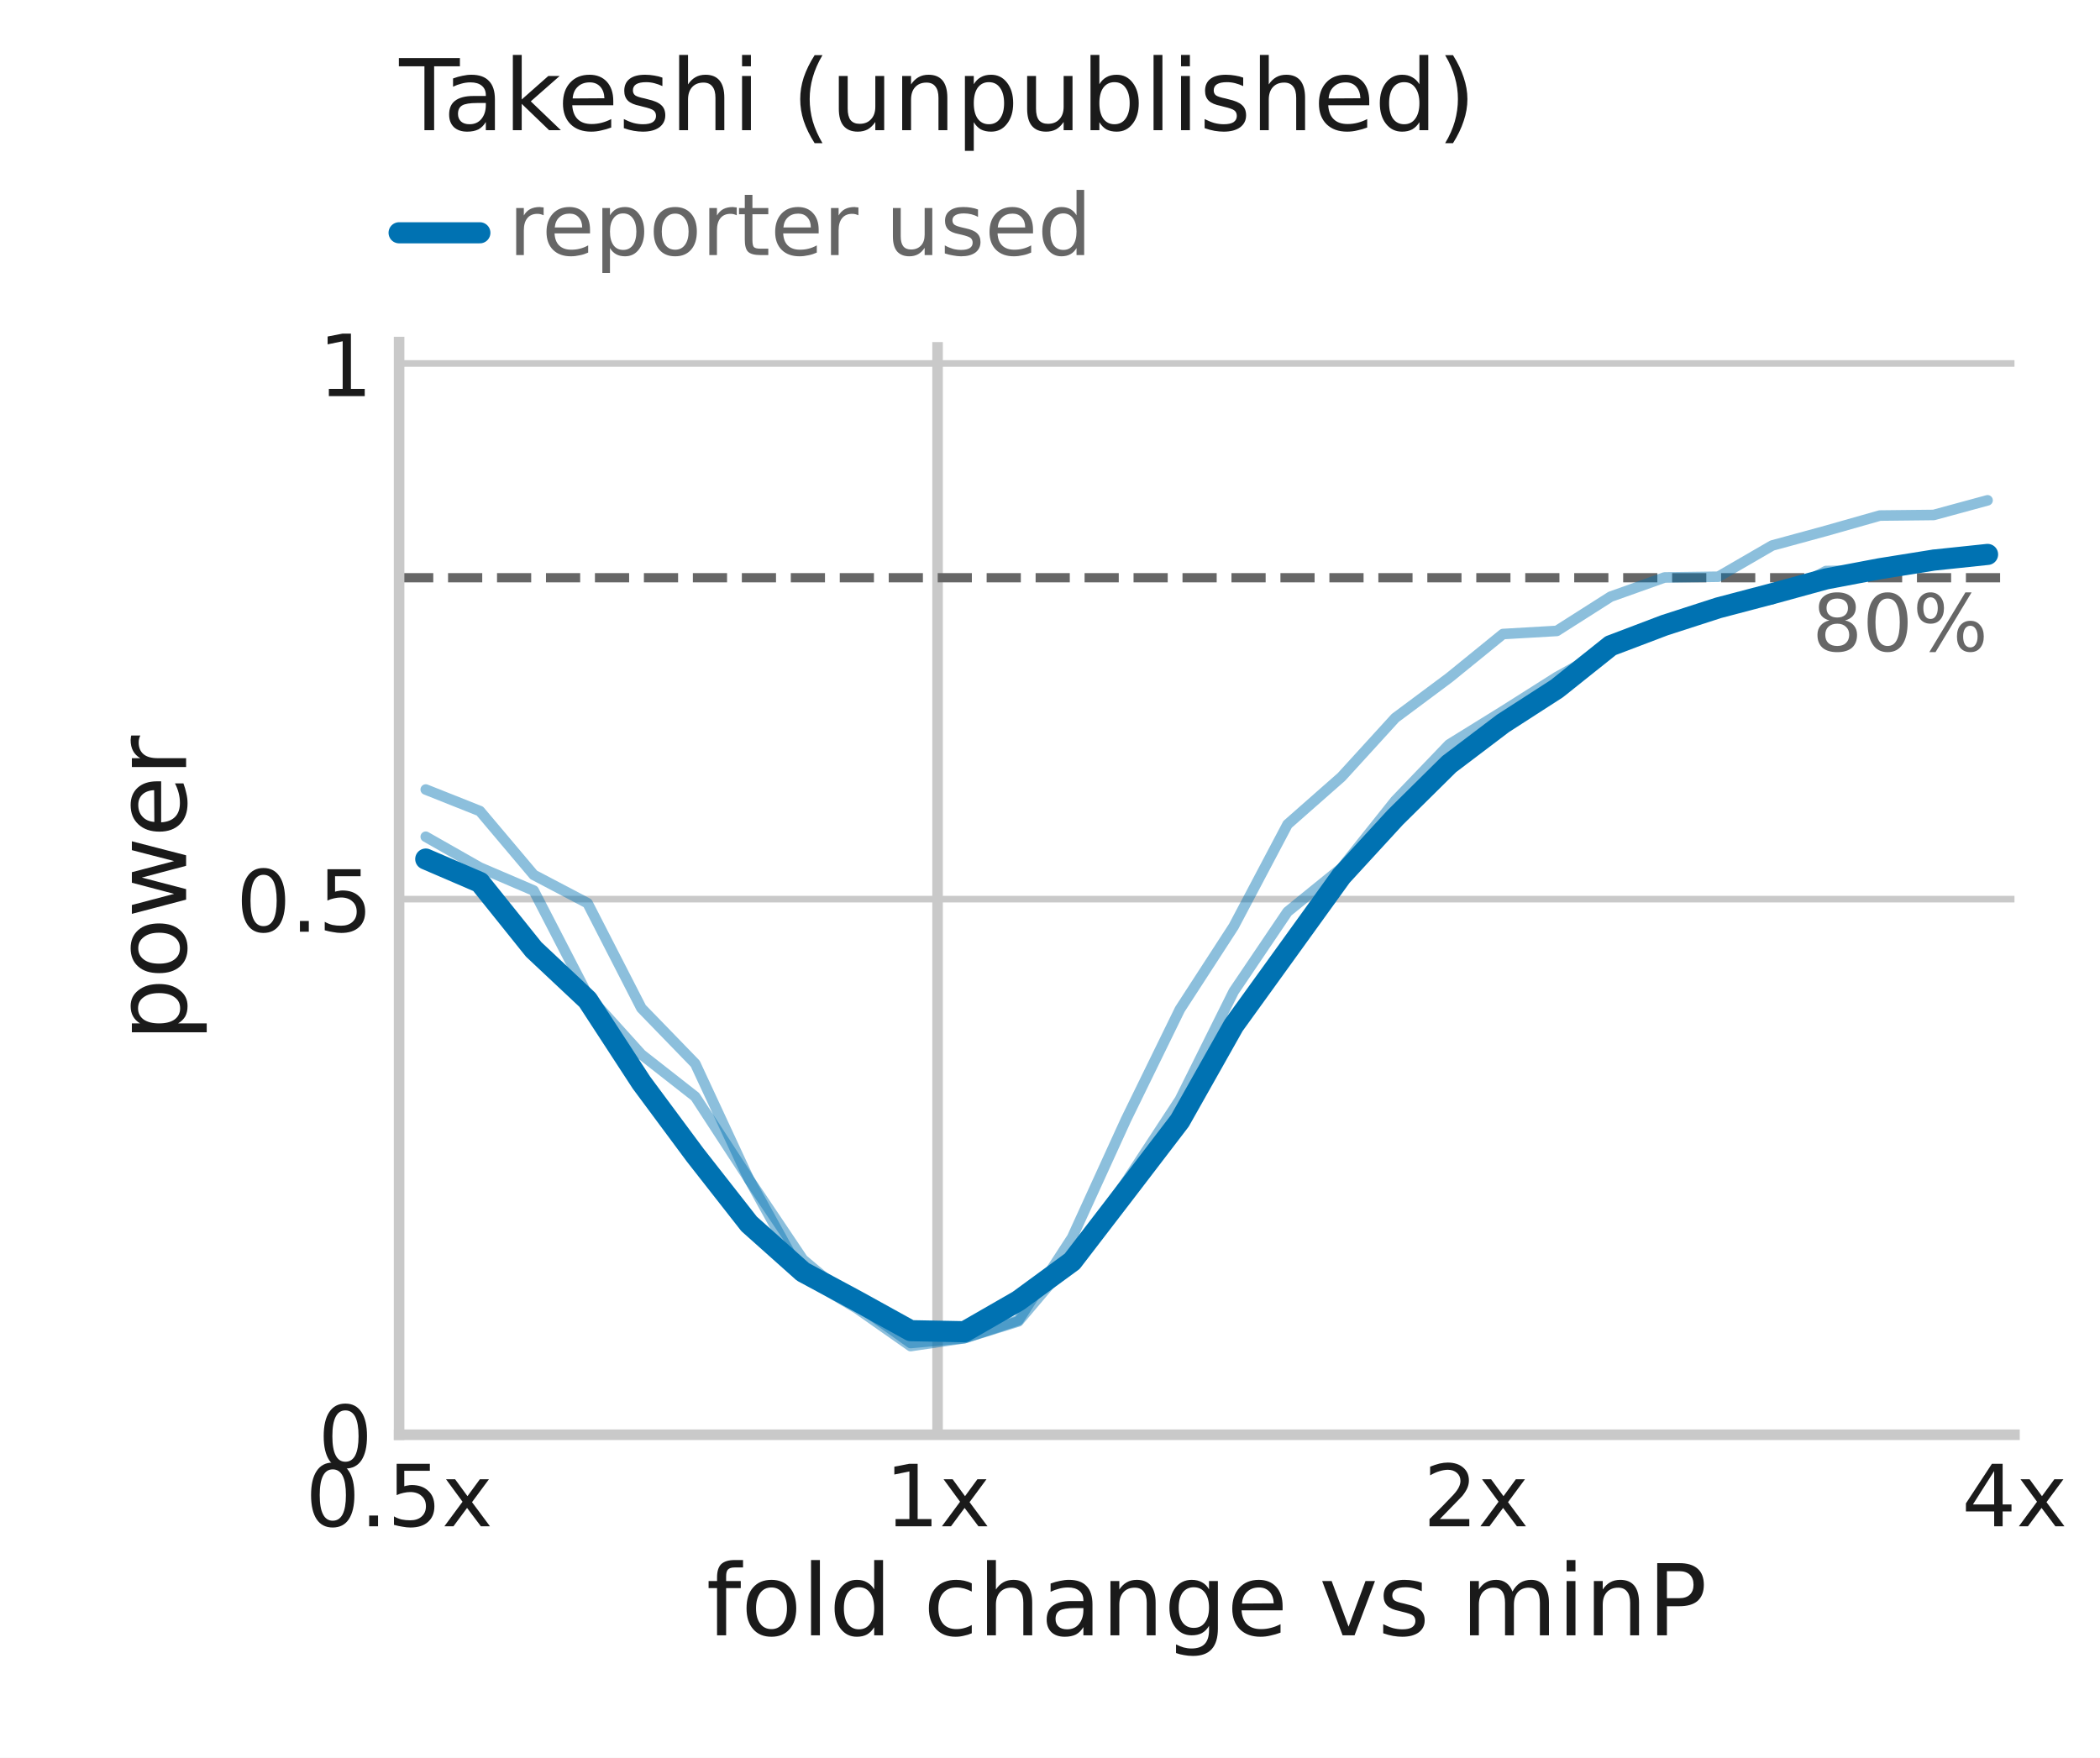
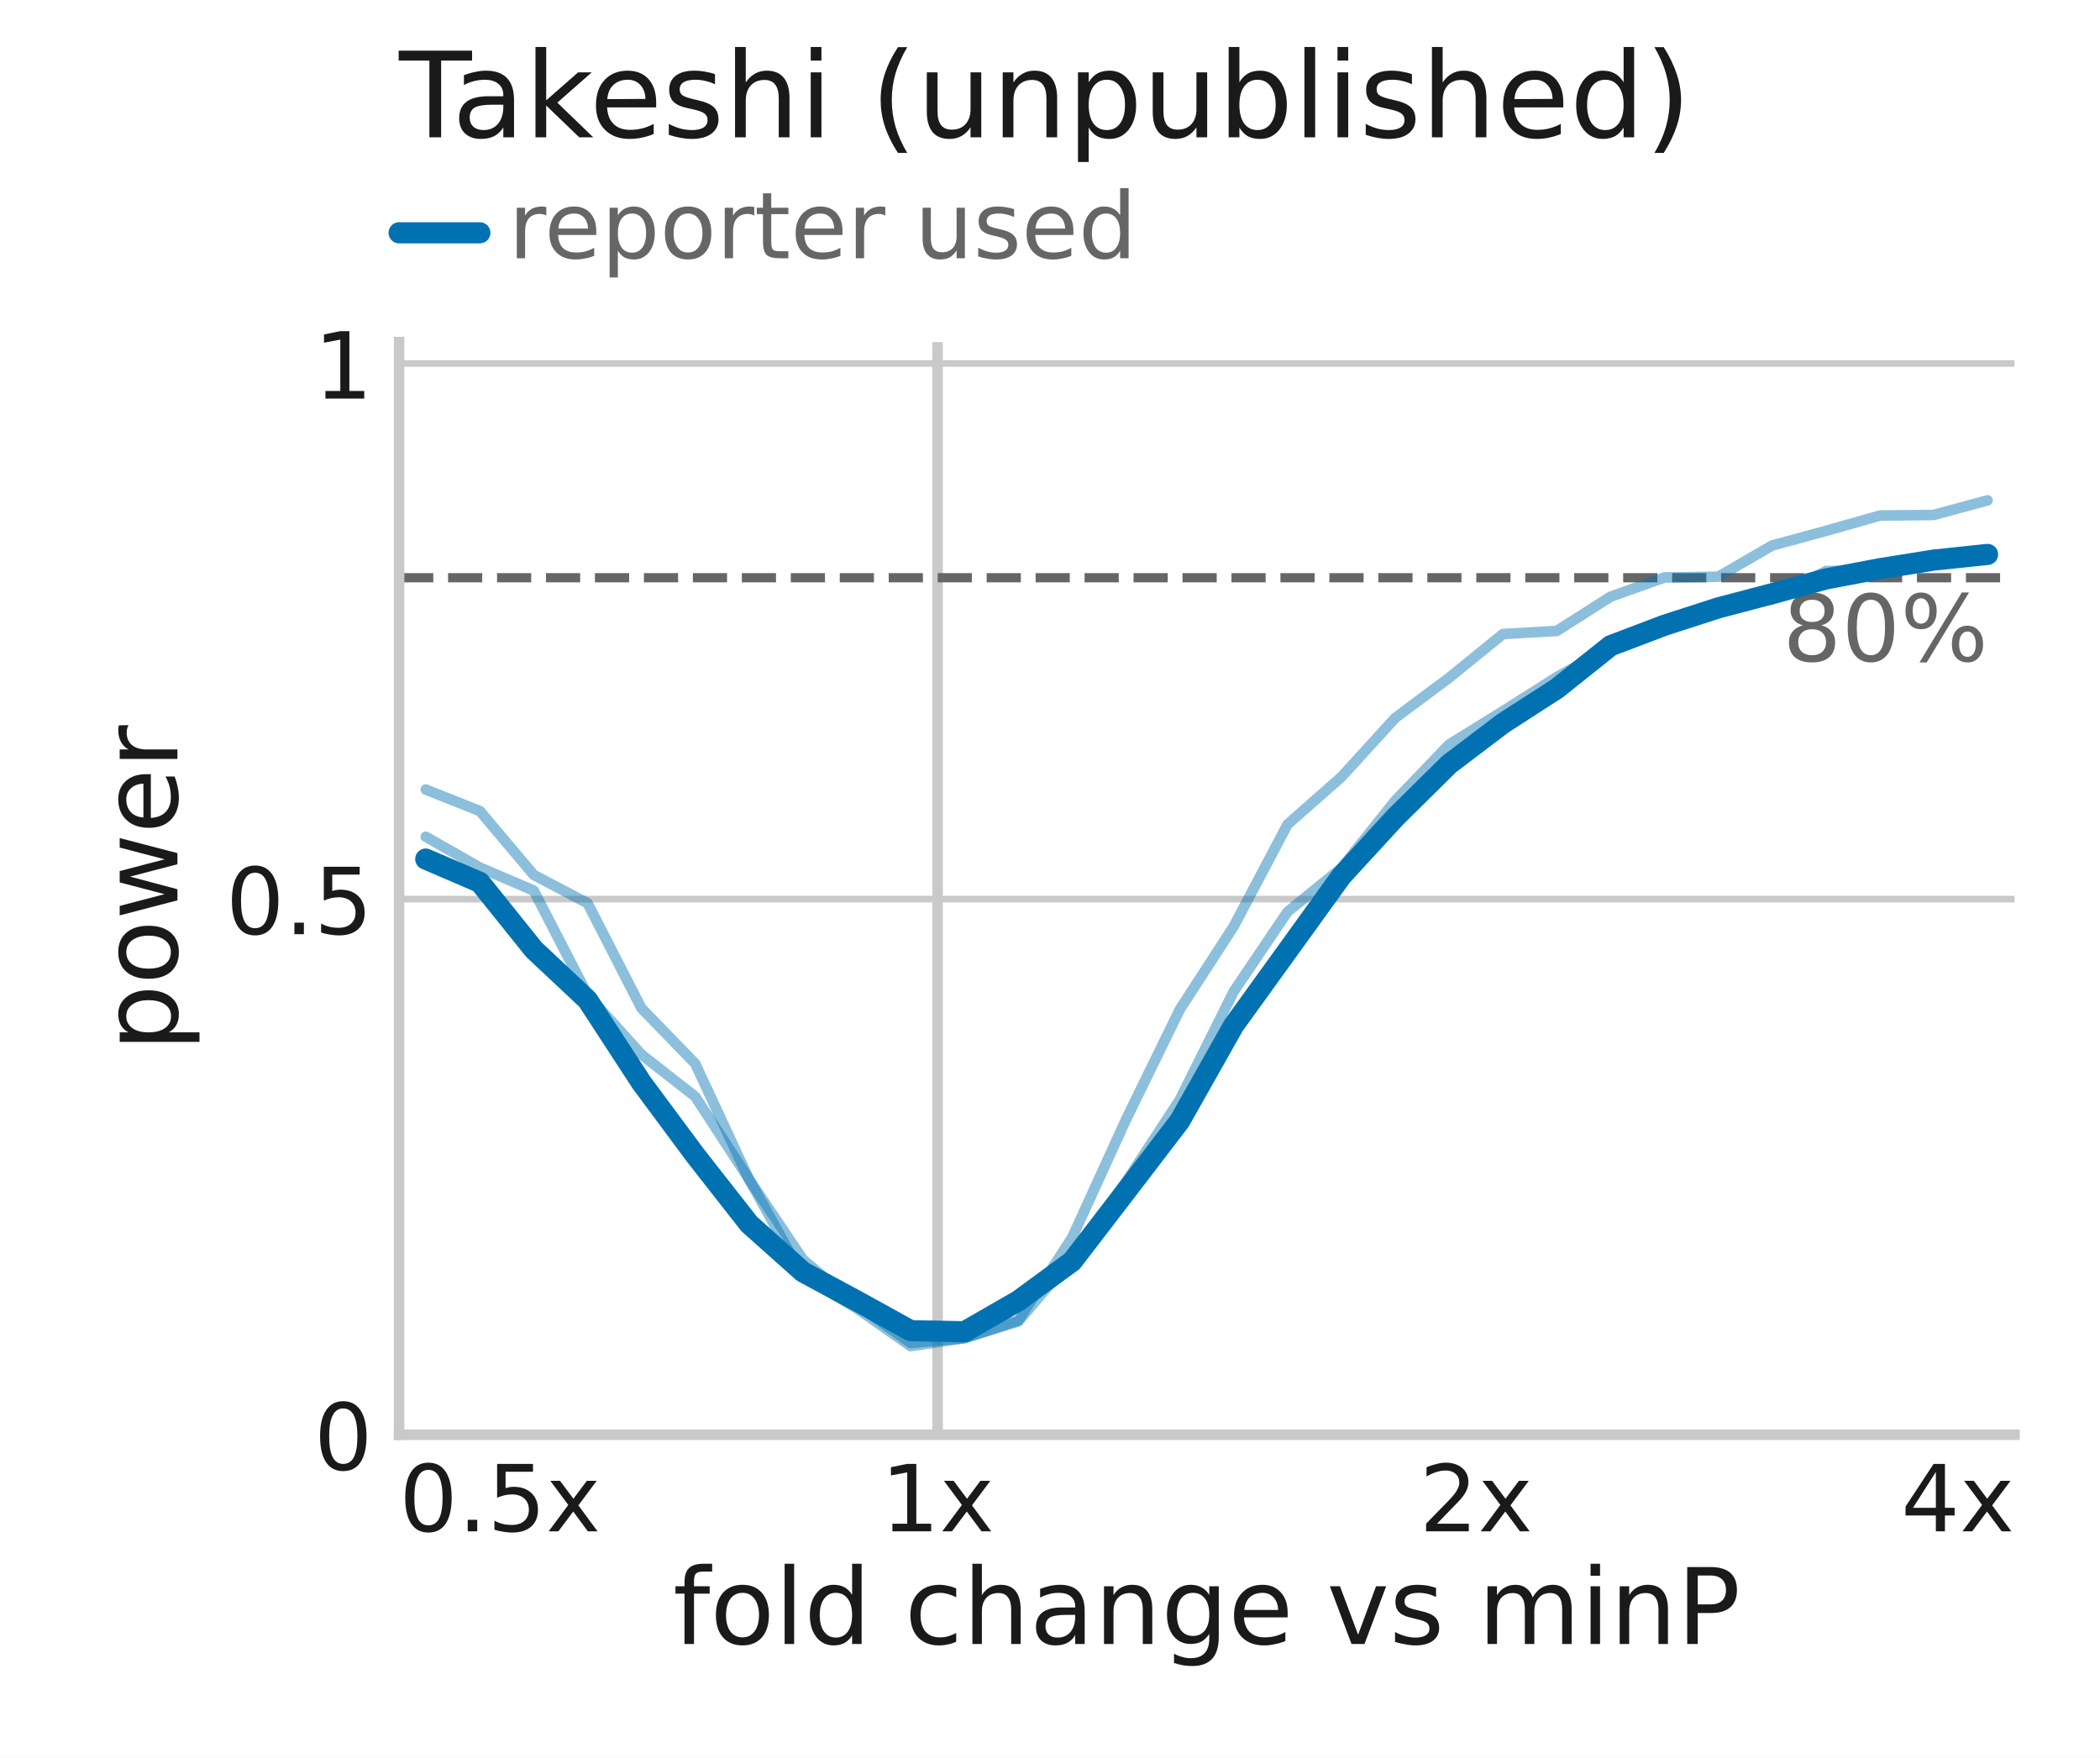
<svg xmlns="http://www.w3.org/2000/svg" width="159.12pt" height="133.2pt" viewBox="0 0 159.12 133.2" version="1.1">
  <defs>
    <style type="text/css">*{stroke-linejoin: round; stroke-linecap: butt}</style>
  </defs>
  <g id="figure_1">
    <g id="patch_1">
      <path d="M 0 133.2  L 159.12 133.2  L 159.12 0  L 0 0  z " style="fill: #ffffff" />
    </g>
    <g id="axes_1">
      <g id="patch_2">
        <path d="M 30.24 108.72  L 152.64 108.72  L 152.64 25.92  L 30.24 25.92  z " style="fill: #ffffff" />
      </g>
      <g id="matplotlib.axis_1">
        <g id="xtick_1">
          <g id="line2d_1" />
          <g id="text_1">
-             <text style="font-size: 6.5px; font-family: 'DejaVu Sans', 'Bitstream Vera Sans', 'Computer Modern Sans Serif', 'Lucida Grande', 'Verdana', 'Geneva', 'Lucid', 'Arial', 'Helvetica', 'Avant Garde', sans-serif; text-anchor: middle; fill: #1a1a1a" x="30.24" y="115.658" transform="rotate(-0 30.24 115.6585)">0.5x</text>
+             <text style="font-size: 7px; font-family: 'DejaVu Sans', 'Bitstream Vera Sans', 'Computer Modern Sans Serif', 'Lucida Grande', 'Verdana', 'Geneva', 'Lucid', 'Arial', 'Helvetica', 'Avant Garde', sans-serif; text-anchor: start; fill: #1a1a1a" x="30.24" y="116.039" transform="rotate(-0 30.24 116.0389)">0.5x</text>
          </g>
        </g>
        <g id="xtick_2">
          <g id="line2d_2" />
          <g id="text_2">
-             <text style="font-size: 6.5px; font-family: 'DejaVu Sans', 'Bitstream Vera Sans', 'Computer Modern Sans Serif', 'Lucida Grande', 'Verdana', 'Geneva', 'Lucid', 'Arial', 'Helvetica', 'Avant Garde', sans-serif; text-anchor: middle; fill: #1a1a1a" x="71.04" y="115.658" transform="rotate(-0 71.04 115.6585)">1x</text>
+             <text style="font-size: 7px; font-family: 'DejaVu Sans', 'Bitstream Vera Sans', 'Computer Modern Sans Serif', 'Lucida Grande', 'Verdana', 'Geneva', 'Lucid', 'Arial', 'Helvetica', 'Avant Garde', sans-serif; text-anchor: middle; fill: #1a1a1a" x="71.04" y="116.039" transform="rotate(-0 71.04 116.0389)">1x</text>
          </g>
        </g>
        <g id="xtick_3">
          <g id="line2d_3" />
          <g id="text_3">
-             <text style="font-size: 6.5px; font-family: 'DejaVu Sans', 'Bitstream Vera Sans', 'Computer Modern Sans Serif', 'Lucida Grande', 'Verdana', 'Geneva', 'Lucid', 'Arial', 'Helvetica', 'Avant Garde', sans-serif; text-anchor: middle; fill: #1a1a1a" x="111.84" y="115.658" transform="rotate(-0 111.84 115.6585)">2x</text>
+             <text style="font-size: 7px; font-family: 'DejaVu Sans', 'Bitstream Vera Sans', 'Computer Modern Sans Serif', 'Lucida Grande', 'Verdana', 'Geneva', 'Lucid', 'Arial', 'Helvetica', 'Avant Garde', sans-serif; text-anchor: middle; fill: #1a1a1a" x="111.84" y="116.039" transform="rotate(-0 111.84 116.0389)">2x</text>
          </g>
        </g>
        <g id="xtick_4">
          <g id="line2d_4" />
          <g id="text_4">
-             <text style="font-size: 6.5px; font-family: 'DejaVu Sans', 'Bitstream Vera Sans', 'Computer Modern Sans Serif', 'Lucida Grande', 'Verdana', 'Geneva', 'Lucid', 'Arial', 'Helvetica', 'Avant Garde', sans-serif; text-anchor: middle; fill: #1a1a1a" x="152.64" y="115.658" transform="rotate(-0 152.64 115.6585)">4x</text>
+             <text style="font-size: 7px; font-family: 'DejaVu Sans', 'Bitstream Vera Sans', 'Computer Modern Sans Serif', 'Lucida Grande', 'Verdana', 'Geneva', 'Lucid', 'Arial', 'Helvetica', 'Avant Garde', sans-serif; text-anchor: end; fill: #1a1a1a" x="152.64" y="116.039" transform="rotate(-0 152.64 116.0389)">4x</text>
          </g>
        </g>
        <g id="text_5">
-           <text style="font-size: 7.5px; font-family: 'DejaVu Sans', 'Bitstream Vera Sans', 'Computer Modern Sans Serif', 'Lucida Grande', 'Verdana', 'Geneva', 'Lucid', 'Arial', 'Helvetica', 'Avant Garde', sans-serif; text-anchor: middle; fill: #1a1a1a" x="91.44" y="123.919" transform="rotate(-0 91.44 123.9188)">fold change vs minP</text>
+           <text style="font-size: 8px; font-family: 'DejaVu Sans', 'Bitstream Vera Sans', 'Computer Modern Sans Serif', 'Lucida Grande', 'Verdana', 'Geneva', 'Lucid', 'Arial', 'Helvetica', 'Avant Garde', sans-serif; text-anchor: middle; fill: #1a1a1a" x="91.44" y="124.573" transform="rotate(-0 91.44 124.5734)">fold change vs minP</text>
        </g>
      </g>
      <g id="matplotlib.axis_2">
        <g id="ytick_1">
          <g id="line2d_5">
-             <path d="M 30.24 108.72  L 152.64 108.72  " clip-path="url(#pfe260ce05d)" style="fill: none; stroke: #c9c9c9; stroke-width: 0.5; stroke-linecap: square" />
+             <path d="M 30.24 108.72  L 152.64 108.72  " clip-path="url(#p6c4aa636bf)" style="fill: none; stroke: #c9c9c9; stroke-width: 0.5; stroke-linecap: square" />
          </g>
          <g id="line2d_6" />
          <g id="text_6">
-             <text style="font-size: 6.5px; font-family: 'DejaVu Sans', 'Bitstream Vera Sans', 'Computer Modern Sans Serif', 'Lucida Grande', 'Verdana', 'Geneva', 'Lucid', 'Arial', 'Helvetica', 'Avant Garde', sans-serif; text-anchor: end; fill: #1a1a1a" x="28.24" y="111.189" transform="rotate(-0 28.24 111.1892)">0</text>
+             <text style="font-size: 7px; font-family: 'DejaVu Sans', 'Bitstream Vera Sans', 'Computer Modern Sans Serif', 'Lucida Grande', 'Verdana', 'Geneva', 'Lucid', 'Arial', 'Helvetica', 'Avant Garde', sans-serif; text-anchor: end; fill: #1a1a1a" x="28.24" y="111.379" transform="rotate(-0 28.24 111.3795)">0</text>
          </g>
        </g>
        <g id="ytick_2">
          <g id="line2d_7">
-             <path d="M 30.24 68.132  L 152.64 68.132  " clip-path="url(#pfe260ce05d)" style="fill: none; stroke: #c9c9c9; stroke-width: 0.5; stroke-linecap: square" />
+             <path d="M 30.24 68.132  L 152.64 68.132  " clip-path="url(#p6c4aa636bf)" style="fill: none; stroke: #c9c9c9; stroke-width: 0.5; stroke-linecap: square" />
          </g>
          <g id="line2d_8" />
          <g id="text_7">
-             <text style="font-size: 6.5px; font-family: 'DejaVu Sans', 'Bitstream Vera Sans', 'Computer Modern Sans Serif', 'Lucida Grande', 'Verdana', 'Geneva', 'Lucid', 'Arial', 'Helvetica', 'Avant Garde', sans-serif; text-anchor: end; fill: #1a1a1a" x="28.24" y="70.601" transform="rotate(-0 28.24 70.601)">0.5</text>
+             <text style="font-size: 7px; font-family: 'DejaVu Sans', 'Bitstream Vera Sans', 'Computer Modern Sans Serif', 'Lucida Grande', 'Verdana', 'Geneva', 'Lucid', 'Arial', 'Helvetica', 'Avant Garde', sans-serif; text-anchor: end; fill: #1a1a1a" x="28.24" y="70.791" transform="rotate(-0 28.24 70.79122)">0.5</text>
          </g>
        </g>
        <g id="ytick_3">
          <g id="line2d_9">
-             <path d="M 30.24 27.544  L 152.64 27.544  " clip-path="url(#pfe260ce05d)" style="fill: none; stroke: #c9c9c9; stroke-width: 0.5; stroke-linecap: square" />
+             <path d="M 30.24 27.544  L 152.64 27.544  " clip-path="url(#p6c4aa636bf)" style="fill: none; stroke: #c9c9c9; stroke-width: 0.5; stroke-linecap: square" />
          </g>
          <g id="line2d_10" />
          <g id="text_8">
-             <text style="font-size: 6.5px; font-family: 'DejaVu Sans', 'Bitstream Vera Sans', 'Computer Modern Sans Serif', 'Lucida Grande', 'Verdana', 'Geneva', 'Lucid', 'Arial', 'Helvetica', 'Avant Garde', sans-serif; text-anchor: end; fill: #1a1a1a" x="28.24" y="30.013" transform="rotate(-0 28.24 30.01277)">1</text>
+             <text style="font-size: 7px; font-family: 'DejaVu Sans', 'Bitstream Vera Sans', 'Computer Modern Sans Serif', 'Lucida Grande', 'Verdana', 'Geneva', 'Lucid', 'Arial', 'Helvetica', 'Avant Garde', sans-serif; text-anchor: end; fill: #1a1a1a" x="28.24" y="30.203" transform="rotate(-0 28.24 30.20298)">1</text>
          </g>
        </g>
        <g id="text_9">
-           <text style="font-size: 7.5px; font-family: 'DejaVu Sans', 'Bitstream Vera Sans', 'Computer Modern Sans Serif', 'Lucida Grande', 'Verdana', 'Geneva', 'Lucid', 'Arial', 'Helvetica', 'Avant Garde', sans-serif; text-anchor: middle; fill: #1a1a1a" x="14.101" y="67.32" transform="rotate(-90 14.10121 67.32)">power</text>
+           <text style="font-size: 8px; font-family: 'DejaVu Sans', 'Bitstream Vera Sans', 'Computer Modern Sans Serif', 'Lucida Grande', 'Verdana', 'Geneva', 'Lucid', 'Arial', 'Helvetica', 'Avant Garde', sans-serif; text-anchor: middle; fill: #1a1a1a" x="13.444" y="67.32" transform="rotate(-90 13.44406 67.32)">power</text>
        </g>
      </g>
      <g id="line2d_11">
-         <path d="M 71.04 108.72  L 71.04 25.92  " clip-path="url(#pfe260ce05d)" style="fill: none; stroke: #c9c9c9; stroke-width: 0.8; stroke-linecap: square" />
+         <path d="M 71.04 108.72  L 71.04 25.92  " clip-path="url(#p6c4aa636bf)" style="fill: none; stroke: #c9c9c9; stroke-width: 0.8; stroke-linecap: square" />
      </g>
      <g id="line2d_12">
-         <path d="M 30.24 43.779  L 152.64 43.779  " clip-path="url(#pfe260ce05d)" style="fill: none; stroke-dasharray: 2.59,1.12; stroke-dashoffset: 0; stroke: #666666; stroke-width: 0.7" />
+         <path d="M 30.24 43.779  L 152.64 43.779  " clip-path="url(#p6c4aa636bf)" style="fill: none; stroke-dasharray: 2.59,1.12; stroke-dashoffset: 0; stroke: #666666; stroke-width: 0.7" />
      </g>
      <g id="patch_3">
        <path d="M 30.24 108.72  L 30.24 25.92  " style="fill: none; stroke: #c9c9c9; stroke-width: 0.8; stroke-linejoin: miter; stroke-linecap: square" />
      </g>
      <g id="patch_4">
        <path d="M 30.24 108.72  L 152.64 108.72  " style="fill: none; stroke: #c9c9c9; stroke-width: 0.8; stroke-linejoin: miter; stroke-linecap: square" />
      </g>
      <g id="line2d_13">
-         <path d="M 32.26 59.828  L 36.36 61.459  L 40.44 66.296  L 44.52 68.441  L 48.6 76.396  L 52.68 80.602  L 56.76 89.377  L 60.84 95.442  L 64.92 98.869  L 69 101.77  L 73.08 101.399  L 77.16 100.053  L 81.24 93.773  L 85.32 84.836  L 89.4 76.488  L 93.48 70.196  L 97.56 62.468  L 101.64 58.876  L 105.72 54.402  L 109.8 51.362  L 113.88 48.045  L 117.96 47.809  L 122.04 45.213  L 126.12 43.759  L 130.2 43.702  L 134.28 41.337  L 138.36 40.226  L 142.44 39.067  L 146.52 39.022  L 150.6 37.913  " clip-path="url(#pfe260ce05d)" style="fill: none; stroke: #0072b2; stroke-opacity: 0.45; stroke-width: 0.8; stroke-linecap: round" />
+         <path d="M 32.26 59.828  L 36.36 61.459  L 40.44 66.296  L 44.52 68.441  L 48.6 76.396  L 52.68 80.602  L 56.76 89.377  L 60.84 95.442  L 64.92 98.869  L 69 101.77  L 73.08 101.399  L 77.16 100.053  L 81.24 93.773  L 85.32 84.836  L 89.4 76.488  L 93.48 70.196  L 97.56 62.468  L 101.64 58.876  L 105.72 54.402  L 109.8 51.362  L 113.88 48.045  L 117.96 47.809  L 122.04 45.213  L 126.12 43.759  L 130.2 43.702  L 134.28 41.337  L 138.36 40.226  L 142.44 39.067  L 146.52 39.022  L 150.6 37.913  " clip-path="url(#p6c4aa636bf)" style="fill: none; stroke: #0072b2; stroke-opacity: 0.45; stroke-width: 0.8; stroke-linecap: round" />
      </g>
      <g id="line2d_14">
-         <path d="M 32.26 63.405  L 36.36 65.737  L 40.44 67.486  L 44.52 75.385  L 48.6 79.904  L 52.68 83.101  L 56.76 89.363  L 60.84 96.737  L 64.92 99.142  L 69 102.002  L 73.08 101.401  L 77.16 100.133  L 81.24 95.31  L 85.32 89.556  L 89.4 83.328  L 93.48 75.128  L 97.56 69.09  L 101.64 65.782  L 105.72 60.671  L 109.8 56.416  L 113.88 53.89  L 117.96 51.305  L 122.04 49.046  L 126.12 47.521  L 130.2 46.154  L 134.28 45.408  L 138.36 43.269  L 142.44 43.212  L 146.52 42.058  L 150.6 42.035  " clip-path="url(#pfe260ce05d)" style="fill: none; stroke: #0072b2; stroke-opacity: 0.45; stroke-width: 0.8; stroke-linecap: round" />
+         <path d="M 32.26 63.405  L 36.36 65.737  L 40.44 67.486  L 44.52 75.385  L 48.6 79.904  L 52.68 83.101  L 56.76 89.363  L 60.84 96.737  L 64.92 99.142  L 69 102.002  L 73.08 101.401  L 77.16 100.133  L 81.24 95.31  L 85.32 89.556  L 89.4 83.328  L 93.48 75.128  L 97.56 69.09  L 101.64 65.782  L 105.72 60.671  L 109.8 56.416  L 113.88 53.89  L 117.96 51.305  L 122.04 49.046  L 126.12 47.521  L 130.2 46.154  L 134.28 45.408  L 138.36 43.269  L 142.44 43.212  L 146.52 42.058  L 150.6 42.035  " clip-path="url(#p6c4aa636bf)" style="fill: none; stroke: #0072b2; stroke-opacity: 0.45; stroke-width: 0.8; stroke-linecap: round" />
      </g>
      <g id="text_10">
-         <text style="font-size: 6px; font-family: 'DejaVu Sans', 'Bitstream Vera Sans', 'Computer Modern Sans Serif', 'Lucida Grande', 'Verdana', 'Geneva', 'Lucid', 'Arial', 'Helvetica', 'Avant Garde', sans-serif; text-anchor: end; fill: #666666" x="150.64" y="49.337" transform="rotate(-0 150.64 49.33742)">80%</text>
+         <text style="font-size: 7px; font-family: 'DejaVu Sans', 'Bitstream Vera Sans', 'Computer Modern Sans Serif', 'Lucida Grande', 'Verdana', 'Geneva', 'Lucid', 'Arial', 'Helvetica', 'Avant Garde', sans-serif; text-anchor: end; fill: #666666" x="150.64" y="50.098" transform="rotate(-0 150.64 50.09773)">80%</text>
      </g>
      <g id="line2d_15">
-         <path d="M 32.26 65.097  L 36.36 66.862  L 40.44 71.946  L 44.52 75.778  L 48.6 82.035  L 52.68 87.536  L 56.76 92.743  L 60.84 96.383  L 64.92 98.578  L 69 100.834  L 73.08 100.914  L 77.16 98.568  L 81.24 95.58  L 85.32 90.266  L 89.4 84.931  L 93.48 77.696  L 97.56 72.044  L 101.64 66.387  L 105.72 61.943  L 109.8 57.909  L 113.88 54.817  L 117.96 52.186  L 122.04 48.929  L 126.12 47.38  L 130.2 46.061  L 134.28 44.987  L 138.36 43.868  L 142.44 43.095  L 146.52 42.442  L 150.6 42.012  " clip-path="url(#pfe260ce05d)" style="fill: none; stroke: #0072b2; stroke-width: 1.6; stroke-linecap: round" />
+         <path d="M 32.26 65.097  L 36.36 66.862  L 40.44 71.946  L 44.52 75.778  L 48.6 82.035  L 52.68 87.536  L 56.76 92.743  L 60.84 96.383  L 64.92 98.578  L 69 100.834  L 73.08 100.914  L 77.16 98.568  L 81.24 95.58  L 85.32 90.266  L 89.4 84.931  L 93.48 77.696  L 97.56 72.044  L 101.64 66.387  L 105.72 61.943  L 109.8 57.909  L 113.88 54.817  L 117.96 52.186  L 122.04 48.929  L 126.12 47.38  L 130.2 46.061  L 134.28 44.987  L 138.36 43.868  L 142.44 43.095  L 146.52 42.442  L 150.6 42.012  " clip-path="url(#p6c4aa636bf)" style="fill: none; stroke: #0072b2; stroke-width: 1.6; stroke-linecap: round" />
      </g>
    </g>
    <g id="line2d_16">
      <path d="M 30.24 17.64  L 36.36 17.64  " style="fill: none; stroke: #0072b2; stroke-width: 1.6; stroke-linecap: round" />
    </g>
    <g id="text_11">
-       <text style="font-size: 7.5px; font-family: 'DejaVu Sans', 'Bitstream Vera Sans', 'Computer Modern Sans Serif', 'Lucida Grande', 'Verdana', 'Geneva', 'Lucid', 'Arial', 'Helvetica', 'Avant Garde', sans-serif; text-anchor: start; fill: #1a1a1a" x="30.24" y="9.869" transform="rotate(-0 30.24 9.868535)">Takeshi (unpublished)</text>
+       <text style="font-size: 9px; font-family: 'DejaVu Sans', 'Bitstream Vera Sans', 'Computer Modern Sans Serif', 'Lucida Grande', 'Verdana', 'Geneva', 'Lucid', 'Arial', 'Helvetica', 'Avant Garde', sans-serif; text-anchor: start; fill: #1a1a1a" x="30.24" y="10.403" transform="rotate(-0 30.24 10.40344)">Takeshi (unpublished)</text>
    </g>
    <g id="text_12">
-       <text style="font-size: 6.5px; font-family: 'DejaVu Sans', 'Bitstream Vera Sans', 'Computer Modern Sans Serif', 'Lucida Grande', 'Verdana', 'Geneva', 'Lucid', 'Arial', 'Helvetica', 'Avant Garde', sans-serif; text-anchor: start; fill: #666666" x="38.52" y="19.329" transform="rotate(-0 38.52 19.32873)">reporter used</text>
+       <text style="font-size: 7px; font-family: 'DejaVu Sans', 'Bitstream Vera Sans', 'Computer Modern Sans Serif', 'Lucida Grande', 'Verdana', 'Geneva', 'Lucid', 'Arial', 'Helvetica', 'Avant Garde', sans-serif; text-anchor: start; fill: #666666" x="38.52" y="19.572" transform="rotate(-0 38.52 19.57156)">reporter used</text>
    </g>
  </g>
  <defs>
-     <clipPath id="pfe260ce05d">
+     <clipPath id="p6c4aa636bf">
      <rect x="30.24" y="25.92" width="122.4" height="82.8" />
    </clipPath>
  </defs>
</svg>
